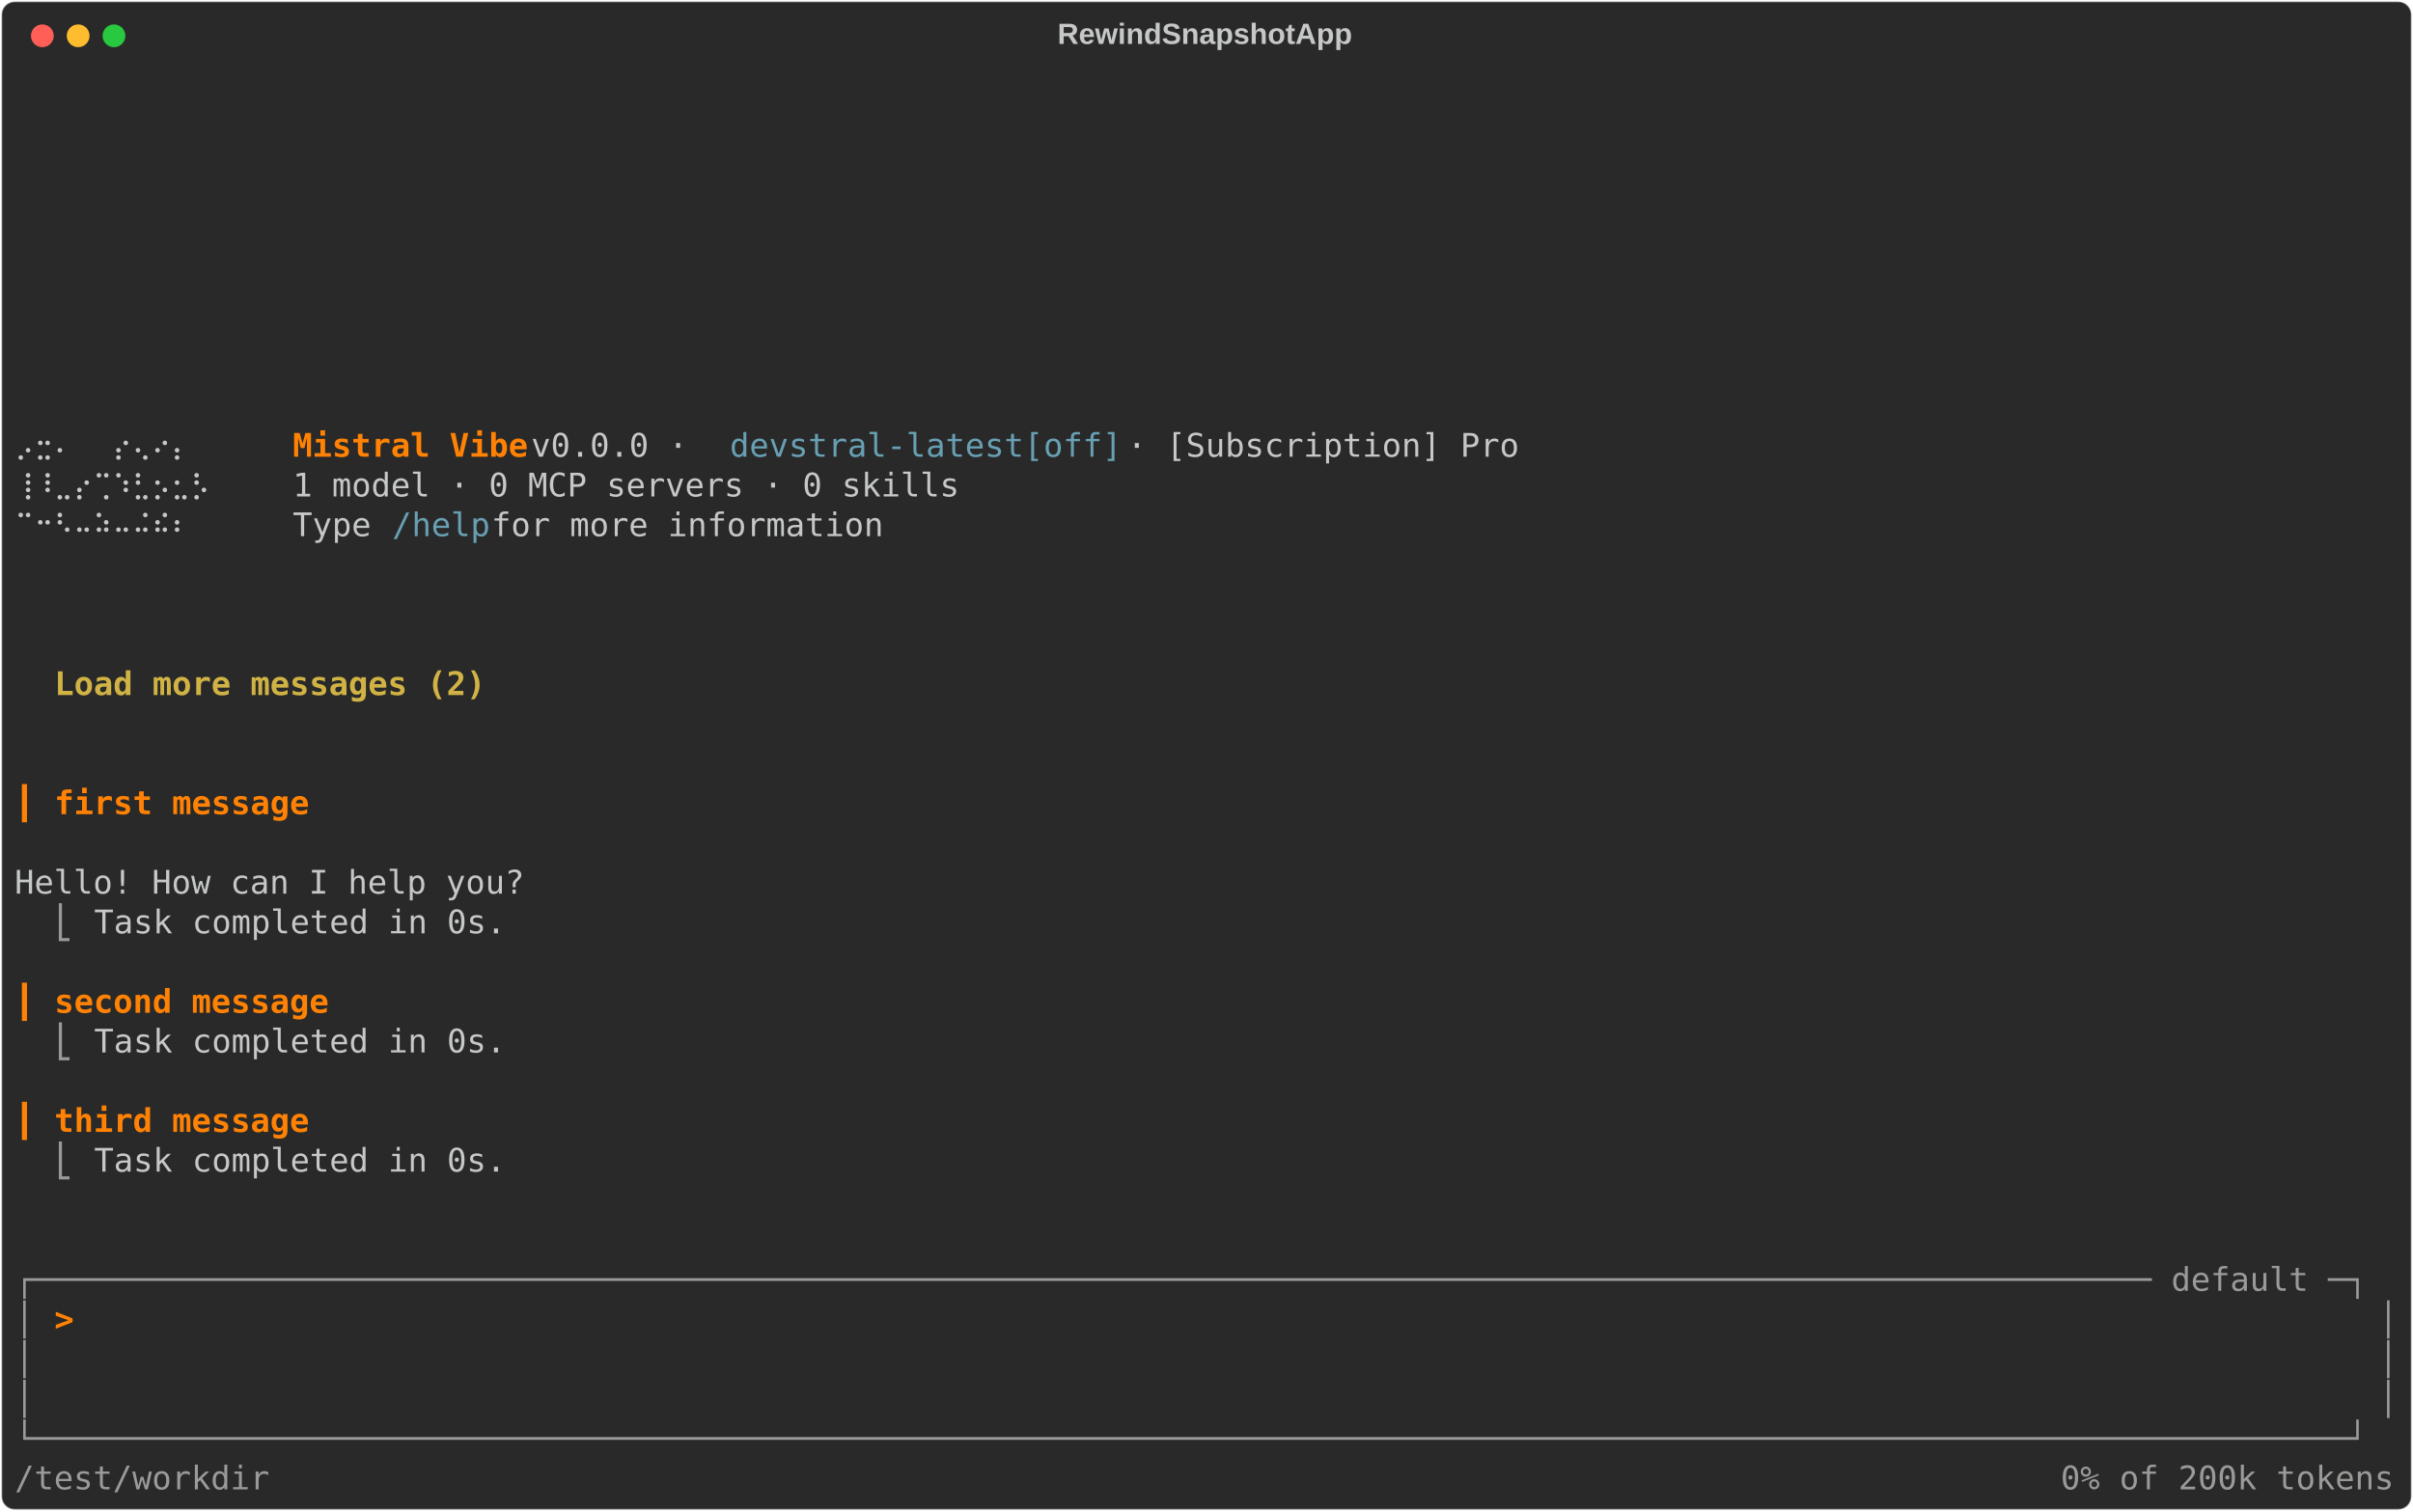
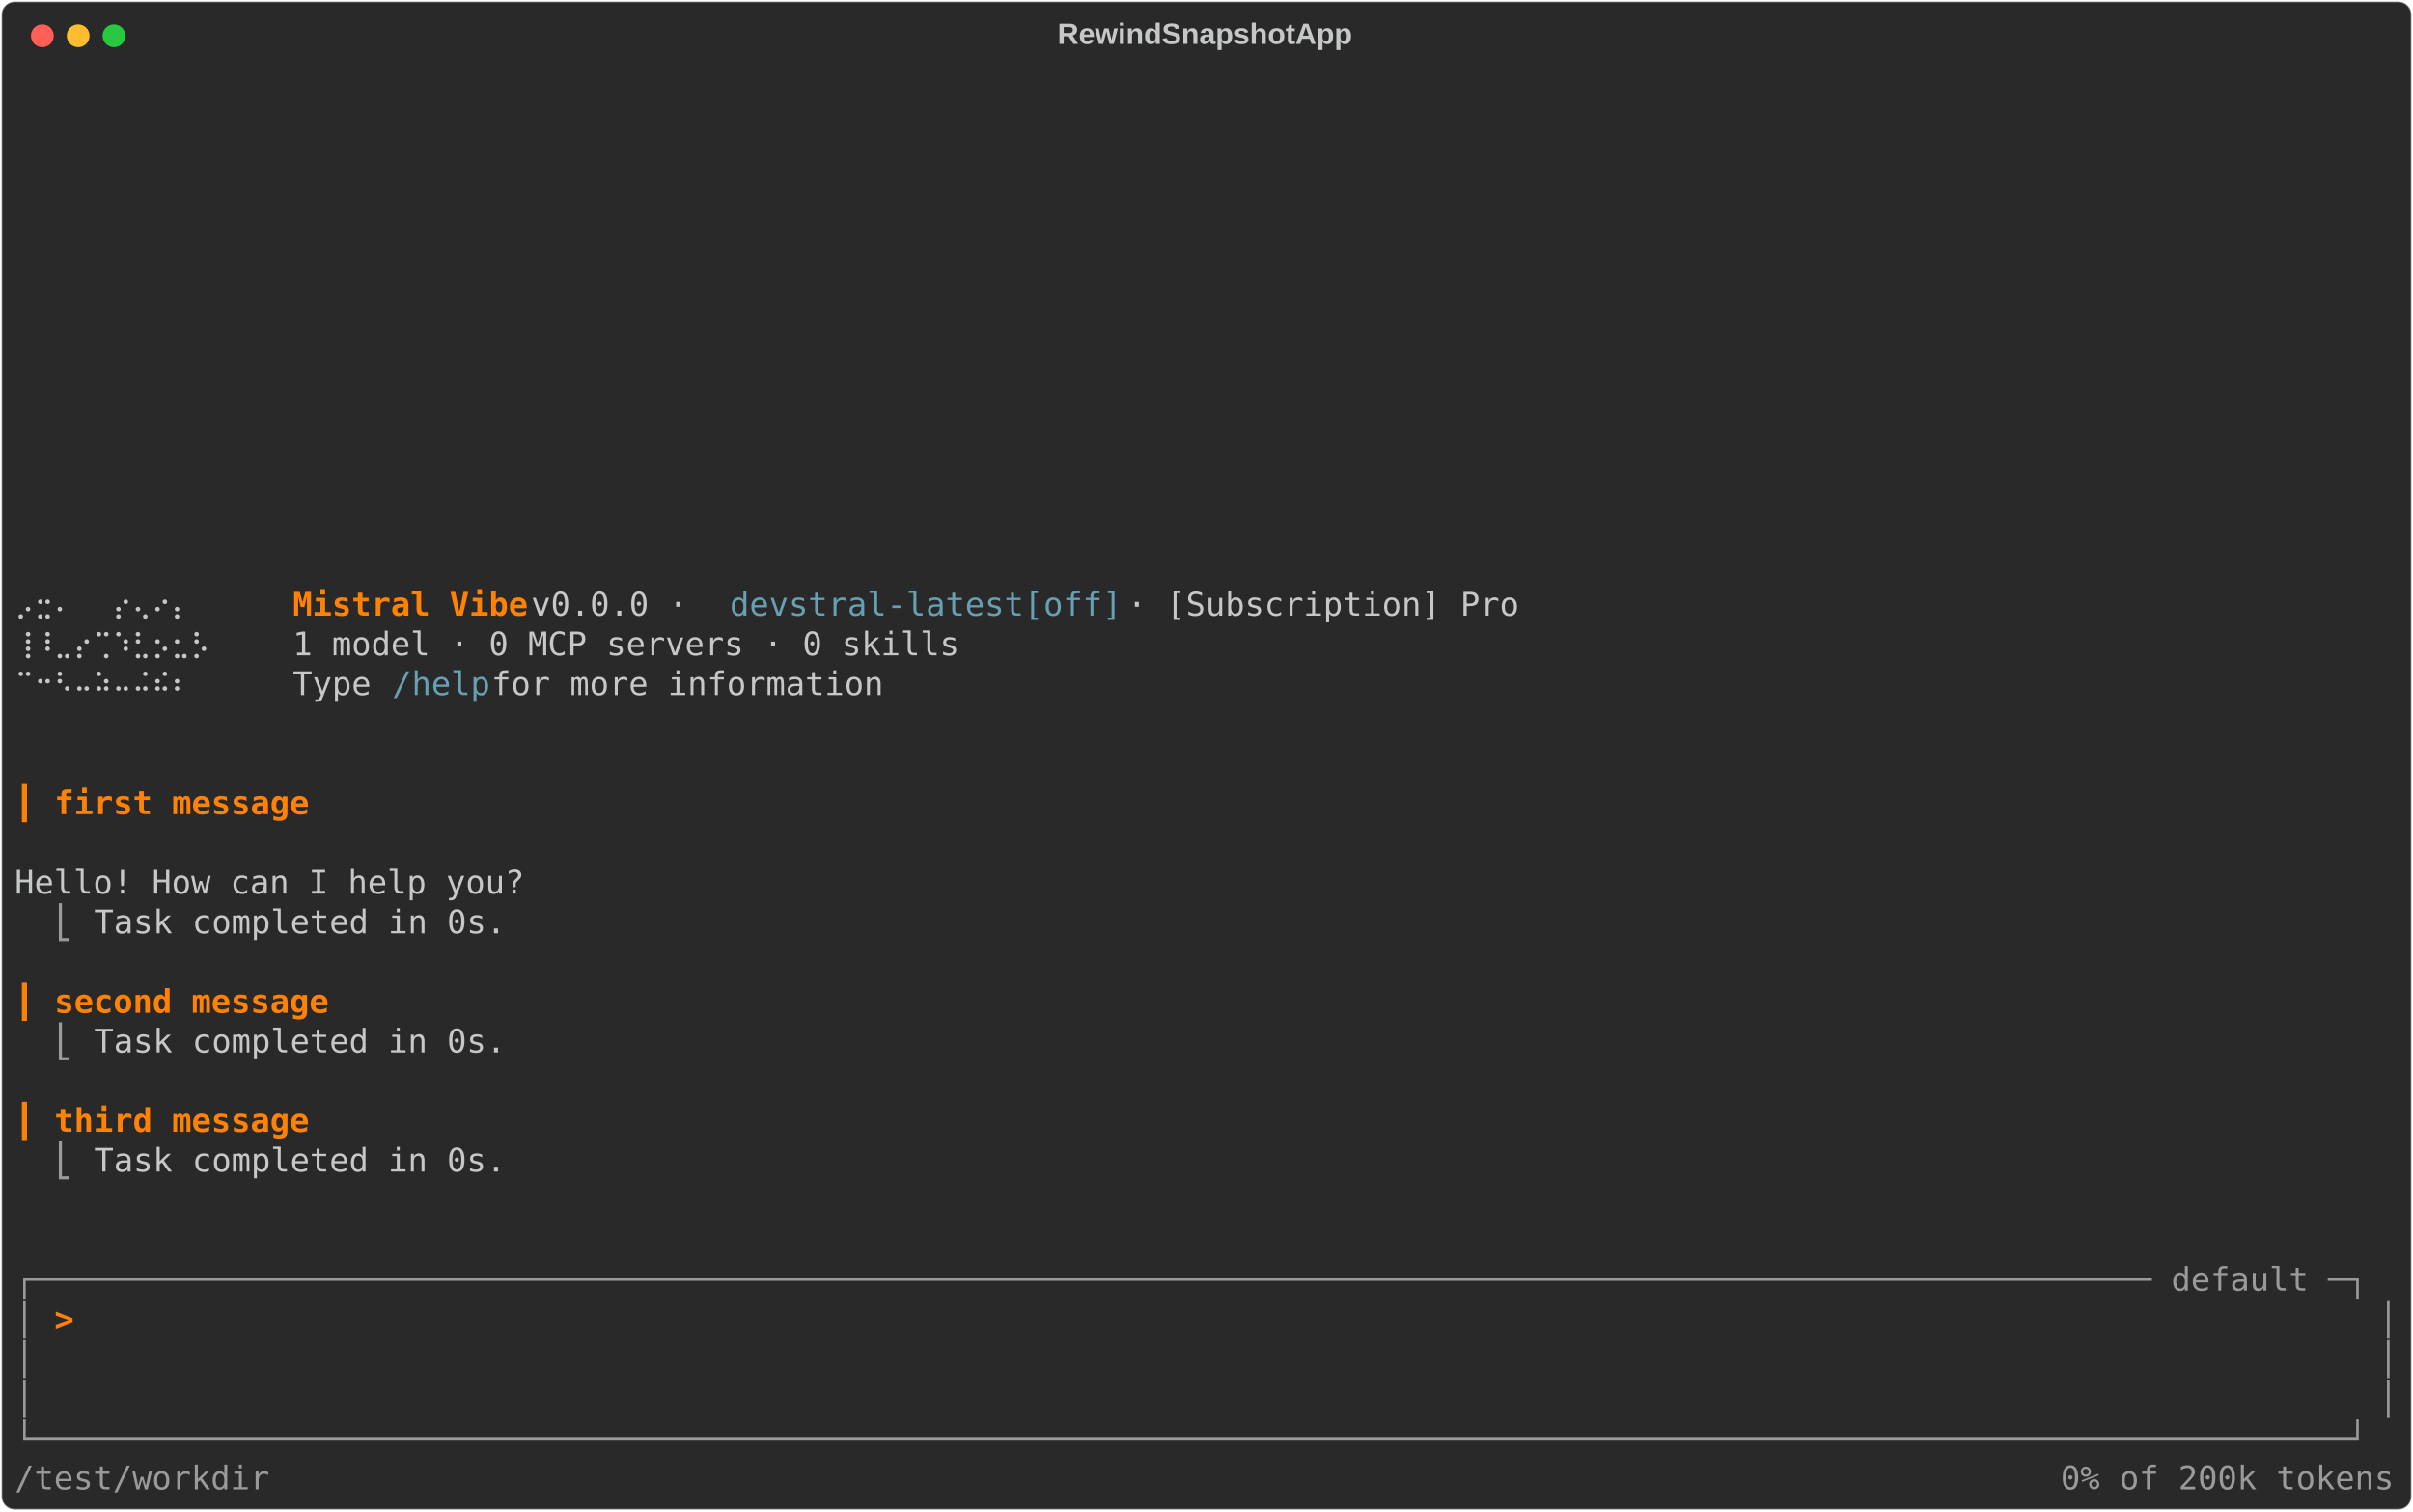
<svg xmlns="http://www.w3.org/2000/svg" class="rich-terminal" viewBox="0 0 1482 928.4">
  <style>

    @font-face {
        font-family: "Fira Code";
        src: local("FiraCode-Regular"),
                url("https://cdnjs.cloudflare.com/ajax/libs/firacode/6.2.0/woff2/FiraCode-Regular.woff2") format("woff2"),
                url("https://cdnjs.cloudflare.com/ajax/libs/firacode/6.2.0/woff/FiraCode-Regular.woff") format("woff");
        font-style: normal;
        font-weight: 400;
    }
    @font-face {
        font-family: "Fira Code";
        src: local("FiraCode-Bold"),
                url("https://cdnjs.cloudflare.com/ajax/libs/firacode/6.2.0/woff2/FiraCode-Bold.woff2") format("woff2"),
                url("https://cdnjs.cloudflare.com/ajax/libs/firacode/6.2.0/woff/FiraCode-Bold.woff") format("woff");
        font-style: bold;
        font-weight: 700;
    }

    .terminal-matrix {
        font-family: Fira Code, monospace;
        font-size: 20px;
        line-height: 24.4px;
        font-variant-east-asian: full-width;
    }

    .terminal-title {
        font-size: 18px;
        font-weight: bold;
        font-family: arial;
    }

    .terminal-r1 { fill: #c5c8c6 }
.terminal-r2 { fill: #ff8205;font-weight: bold }
.terminal-r3 { fill: #68a0b3 }
- .terminal-r4 { fill: #d0b344;font-weight: bold }
- .terminal-r5 { fill: #ff8205 }
- .terminal-r6 { fill: #9a9b99 }
+ .terminal-r4 { fill: #ff8205 }
+ .terminal-r5 { fill: #9a9b99 }
    </style>
  <defs>
    <clipPath id="terminal-clip-terminal">
      <rect x="0" y="0" width="1463.0" height="877.4" />
    </clipPath>
    <clipPath id="terminal-line-0">
      <rect x="0" y="1.5" width="1464" height="24.65" />
    </clipPath>
    <clipPath id="terminal-line-1">
      <rect x="0" y="25.9" width="1464" height="24.65" />
    </clipPath>
    <clipPath id="terminal-line-2">
      <rect x="0" y="50.3" width="1464" height="24.65" />
    </clipPath>
    <clipPath id="terminal-line-3">
      <rect x="0" y="74.7" width="1464" height="24.65" />
    </clipPath>
    <clipPath id="terminal-line-4">
      <rect x="0" y="99.1" width="1464" height="24.65" />
    </clipPath>
    <clipPath id="terminal-line-5">
      <rect x="0" y="123.5" width="1464" height="24.65" />
    </clipPath>
    <clipPath id="terminal-line-6">
      <rect x="0" y="147.9" width="1464" height="24.65" />
    </clipPath>
    <clipPath id="terminal-line-7">
      <rect x="0" y="172.3" width="1464" height="24.65" />
    </clipPath>
    <clipPath id="terminal-line-8">
      <rect x="0" y="196.7" width="1464" height="24.65" />
    </clipPath>
    <clipPath id="terminal-line-9">
      <rect x="0" y="221.1" width="1464" height="24.65" />
    </clipPath>
    <clipPath id="terminal-line-10">
      <rect x="0" y="245.5" width="1464" height="24.65" />
    </clipPath>
    <clipPath id="terminal-line-11">
      <rect x="0" y="269.9" width="1464" height="24.65" />
    </clipPath>
    <clipPath id="terminal-line-12">
      <rect x="0" y="294.3" width="1464" height="24.65" />
    </clipPath>
    <clipPath id="terminal-line-13">
      <rect x="0" y="318.7" width="1464" height="24.65" />
    </clipPath>
    <clipPath id="terminal-line-14">
      <rect x="0" y="343.1" width="1464" height="24.65" />
    </clipPath>
    <clipPath id="terminal-line-15">
      <rect x="0" y="367.5" width="1464" height="24.65" />
    </clipPath>
    <clipPath id="terminal-line-16">
      <rect x="0" y="391.9" width="1464" height="24.65" />
    </clipPath>
    <clipPath id="terminal-line-17">
      <rect x="0" y="416.3" width="1464" height="24.65" />
    </clipPath>
    <clipPath id="terminal-line-18">
      <rect x="0" y="440.7" width="1464" height="24.65" />
    </clipPath>
    <clipPath id="terminal-line-19">
      <rect x="0" y="465.1" width="1464" height="24.65" />
    </clipPath>
    <clipPath id="terminal-line-20">
      <rect x="0" y="489.5" width="1464" height="24.65" />
    </clipPath>
    <clipPath id="terminal-line-21">
      <rect x="0" y="513.9" width="1464" height="24.65" />
    </clipPath>
    <clipPath id="terminal-line-22">
      <rect x="0" y="538.3" width="1464" height="24.65" />
    </clipPath>
    <clipPath id="terminal-line-23">
      <rect x="0" y="562.7" width="1464" height="24.65" />
    </clipPath>
    <clipPath id="terminal-line-24">
      <rect x="0" y="587.1" width="1464" height="24.65" />
    </clipPath>
    <clipPath id="terminal-line-25">
      <rect x="0" y="611.5" width="1464" height="24.65" />
    </clipPath>
    <clipPath id="terminal-line-26">
      <rect x="0" y="635.9" width="1464" height="24.65" />
    </clipPath>
    <clipPath id="terminal-line-27">
      <rect x="0" y="660.3" width="1464" height="24.65" />
    </clipPath>
    <clipPath id="terminal-line-28">
      <rect x="0" y="684.7" width="1464" height="24.65" />
    </clipPath>
    <clipPath id="terminal-line-29">
      <rect x="0" y="709.1" width="1464" height="24.65" />
    </clipPath>
    <clipPath id="terminal-line-30">
      <rect x="0" y="733.5" width="1464" height="24.65" />
    </clipPath>
    <clipPath id="terminal-line-31">
      <rect x="0" y="757.9" width="1464" height="24.65" />
    </clipPath>
    <clipPath id="terminal-line-32">
      <rect x="0" y="782.3" width="1464" height="24.65" />
    </clipPath>
    <clipPath id="terminal-line-33">
      <rect x="0" y="806.7" width="1464" height="24.65" />
    </clipPath>
    <clipPath id="terminal-line-34">
      <rect x="0" y="831.1" width="1464" height="24.65" />
    </clipPath>
  </defs>
  <rect fill="#292929" stroke="rgba(255,255,255,0.35)" stroke-width="1" x="1" y="1" width="1480" height="926.4" rx="8" />
  <text class="terminal-title" fill="#c5c8c6" text-anchor="middle" x="740" y="27">RewindSnapshotApp</text>
  <g transform="translate(26,22)">
    <circle cx="0" cy="0" r="7" fill="#ff5f57" />
    <circle cx="22" cy="0" r="7" fill="#febc2e" />
    <circle cx="44" cy="0" r="7" fill="#28c840" />
  </g>
  <g transform="translate(9, 41)" clip-path="url(#terminal-clip-terminal)">
    <g class="terminal-matrix">
      <text class="terminal-r1" x="1464" y="20" textLength="12.2" clip-path="url(#terminal-line-0)">
</text>
      <text class="terminal-r1" x="1464" y="44.4" textLength="12.2" clip-path="url(#terminal-line-1)">
</text>
      <text class="terminal-r1" x="1464" y="68.8" textLength="12.2" clip-path="url(#terminal-line-2)">
</text>
      <text class="terminal-r1" x="1464" y="93.2" textLength="12.2" clip-path="url(#terminal-line-3)">
</text>
      <text class="terminal-r1" x="1464" y="117.6" textLength="12.2" clip-path="url(#terminal-line-4)">
</text>
      <text class="terminal-r1" x="1464" y="142" textLength="12.2" clip-path="url(#terminal-line-5)">
</text>
      <text class="terminal-r1" x="1464" y="166.4" textLength="12.2" clip-path="url(#terminal-line-6)">
</text>
      <text class="terminal-r1" x="1464" y="190.8" textLength="12.2" clip-path="url(#terminal-line-7)">
</text>
      <text class="terminal-r1" x="1464" y="215.2" textLength="12.2" clip-path="url(#terminal-line-8)">
</text>
-       <text class="terminal-r1" x="0" y="239.6" textLength="134.2" clip-path="url(#terminal-line-9)">  ⡠⣒⠄  ⡔⢄⠔⡄</text>
-       <text class="terminal-r2" x="170.8" y="239.6" textLength="146.4" clip-path="url(#terminal-line-9)">Mistral Vibe</text>
-       <text class="terminal-r1" x="317.2" y="239.6" textLength="122" clip-path="url(#terminal-line-9)"> v0.0.0 · </text>
-       <text class="terminal-r3" x="439.2" y="239.6" textLength="244" clip-path="url(#terminal-line-9)">devstral-latest[off]</text>
-       <text class="terminal-r1" x="683.2" y="239.6" textLength="256.2" clip-path="url(#terminal-line-9)"> · [Subscription] Pro</text>
      <text class="terminal-r1" x="1464" y="239.6" textLength="12.2" clip-path="url(#terminal-line-9)">
</text>
-       <text class="terminal-r1" x="0" y="264" textLength="134.2" clip-path="url(#terminal-line-10)"> ⢸⠸⣀⡔⢉⠱⣃⡢⣂⡣</text>
-       <text class="terminal-r1" x="170.8" y="264" textLength="414.8" clip-path="url(#terminal-line-10)">1 model · 0 MCP servers · 0 skills</text>
      <text class="terminal-r1" x="1464" y="264" textLength="12.2" clip-path="url(#terminal-line-10)">
</text>
-       <text class="terminal-r1" x="0" y="288.4" textLength="134.2" clip-path="url(#terminal-line-11)">  ⠉⠒⠣⠤⠵⠤⠬⠮⠆</text>
-       <text class="terminal-r1" x="170.8" y="288.4" textLength="61" clip-path="url(#terminal-line-11)">Type </text>
-       <text class="terminal-r3" x="231.8" y="288.4" textLength="61" clip-path="url(#terminal-line-11)">/help</text>
-       <text class="terminal-r1" x="292.8" y="288.4" textLength="256.2" clip-path="url(#terminal-line-11)"> for more information</text>
      <text class="terminal-r1" x="1464" y="288.4" textLength="12.2" clip-path="url(#terminal-line-11)">
</text>
      <text class="terminal-r1" x="1464" y="312.8" textLength="12.2" clip-path="url(#terminal-line-12)">
</text>
+       <text class="terminal-r1" x="0" y="337.2" textLength="134.2" clip-path="url(#terminal-line-13)">  ⡠⣒⠄  ⡔⢄⠔⡄</text>
+       <text class="terminal-r2" x="170.8" y="337.2" textLength="146.4" clip-path="url(#terminal-line-13)">Mistral Vibe</text>
+       <text class="terminal-r1" x="317.2" y="337.2" textLength="122" clip-path="url(#terminal-line-13)"> v0.0.0 · </text>
+       <text class="terminal-r3" x="439.2" y="337.2" textLength="244" clip-path="url(#terminal-line-13)">devstral-latest[off]</text>
+       <text class="terminal-r1" x="683.2" y="337.2" textLength="256.2" clip-path="url(#terminal-line-13)"> · [Subscription] Pro</text>
      <text class="terminal-r1" x="1464" y="337.2" textLength="12.2" clip-path="url(#terminal-line-13)">
</text>
+       <text class="terminal-r1" x="0" y="361.6" textLength="134.2" clip-path="url(#terminal-line-14)"> ⢸⠸⣀⡔⢉⠱⣃⡢⣂⡣</text>
+       <text class="terminal-r1" x="170.8" y="361.6" textLength="414.8" clip-path="url(#terminal-line-14)">1 model · 0 MCP servers · 0 skills</text>
      <text class="terminal-r1" x="1464" y="361.6" textLength="12.2" clip-path="url(#terminal-line-14)">
</text>
-       <text class="terminal-r4" x="24.4" y="386" textLength="268.4" clip-path="url(#terminal-line-15)">Load more messages (2)</text>
+       <text class="terminal-r1" x="0" y="386" textLength="134.2" clip-path="url(#terminal-line-15)">  ⠉⠒⠣⠤⠵⠤⠬⠮⠆</text>
+       <text class="terminal-r1" x="170.8" y="386" textLength="61" clip-path="url(#terminal-line-15)">Type </text>
+       <text class="terminal-r3" x="231.8" y="386" textLength="61" clip-path="url(#terminal-line-15)">/help</text>
+       <text class="terminal-r1" x="292.8" y="386" textLength="256.2" clip-path="url(#terminal-line-15)"> for more information</text>
      <text class="terminal-r1" x="1464" y="386" textLength="12.2" clip-path="url(#terminal-line-15)">
</text>
      <text class="terminal-r1" x="1464" y="410.4" textLength="12.2" clip-path="url(#terminal-line-16)">
</text>
      <text class="terminal-r1" x="1464" y="434.8" textLength="12.2" clip-path="url(#terminal-line-17)">
</text>
-       <text class="terminal-r5" x="0" y="459.2" textLength="12.2" clip-path="url(#terminal-line-18)">┃</text>
+       <text class="terminal-r4" x="0" y="459.2" textLength="12.2" clip-path="url(#terminal-line-18)">┃</text>
      <text class="terminal-r2" x="24.4" y="459.2" textLength="158.6" clip-path="url(#terminal-line-18)">first message</text>
      <text class="terminal-r1" x="1464" y="459.2" textLength="12.2" clip-path="url(#terminal-line-18)">
</text>
      <text class="terminal-r1" x="1464" y="483.6" textLength="12.2" clip-path="url(#terminal-line-19)">
</text>
      <text class="terminal-r1" x="0" y="508" textLength="317.2" clip-path="url(#terminal-line-20)">Hello! How can I help you?</text>
      <text class="terminal-r1" x="1464" y="508" textLength="12.2" clip-path="url(#terminal-line-20)">
</text>
-       <text class="terminal-r6" x="24.4" y="532.4" textLength="12.2" clip-path="url(#terminal-line-21)">⎣</text>
+       <text class="terminal-r5" x="24.4" y="532.4" textLength="12.2" clip-path="url(#terminal-line-21)">⎣</text>
      <text class="terminal-r1" x="48.8" y="532.4" textLength="256.2" clip-path="url(#terminal-line-21)">Task completed in 0s.</text>
      <text class="terminal-r1" x="1464" y="532.4" textLength="12.2" clip-path="url(#terminal-line-21)">
</text>
      <text class="terminal-r1" x="1464" y="556.8" textLength="12.2" clip-path="url(#terminal-line-22)">
</text>
-       <text class="terminal-r5" x="0" y="581.2" textLength="12.2" clip-path="url(#terminal-line-23)">┃</text>
+       <text class="terminal-r4" x="0" y="581.2" textLength="12.2" clip-path="url(#terminal-line-23)">┃</text>
      <text class="terminal-r2" x="24.4" y="581.2" textLength="170.8" clip-path="url(#terminal-line-23)">second message</text>
      <text class="terminal-r1" x="1464" y="581.2" textLength="12.2" clip-path="url(#terminal-line-23)">
</text>
-       <text class="terminal-r6" x="24.4" y="605.6" textLength="12.2" clip-path="url(#terminal-line-24)">⎣</text>
+       <text class="terminal-r5" x="24.4" y="605.6" textLength="12.2" clip-path="url(#terminal-line-24)">⎣</text>
      <text class="terminal-r1" x="48.8" y="605.6" textLength="256.2" clip-path="url(#terminal-line-24)">Task completed in 0s.</text>
      <text class="terminal-r1" x="1464" y="605.6" textLength="12.2" clip-path="url(#terminal-line-24)">
</text>
      <text class="terminal-r1" x="1464" y="630" textLength="12.2" clip-path="url(#terminal-line-25)">
</text>
-       <text class="terminal-r5" x="0" y="654.4" textLength="12.2" clip-path="url(#terminal-line-26)">┃</text>
+       <text class="terminal-r4" x="0" y="654.4" textLength="12.2" clip-path="url(#terminal-line-26)">┃</text>
      <text class="terminal-r2" x="24.4" y="654.4" textLength="158.6" clip-path="url(#terminal-line-26)">third message</text>
      <text class="terminal-r1" x="1464" y="654.4" textLength="12.2" clip-path="url(#terminal-line-26)">
</text>
-       <text class="terminal-r6" x="24.4" y="678.8" textLength="12.2" clip-path="url(#terminal-line-27)">⎣</text>
+       <text class="terminal-r5" x="24.4" y="678.8" textLength="12.2" clip-path="url(#terminal-line-27)">⎣</text>
      <text class="terminal-r1" x="48.8" y="678.8" textLength="256.2" clip-path="url(#terminal-line-27)">Task completed in 0s.</text>
      <text class="terminal-r1" x="1464" y="678.8" textLength="12.2" clip-path="url(#terminal-line-27)">
</text>
      <text class="terminal-r1" x="1464" y="703.2" textLength="12.2" clip-path="url(#terminal-line-28)">
</text>
      <text class="terminal-r1" x="1464" y="727.6" textLength="12.2" clip-path="url(#terminal-line-29)">
</text>
-       <text class="terminal-r6" x="0" y="752" textLength="1464" clip-path="url(#terminal-line-30)">┌──────────────────────────────────────────────────────────────────────────────────────────────────────────── default ─┐</text>
+       <text class="terminal-r5" x="0" y="752" textLength="1464" clip-path="url(#terminal-line-30)">┌──────────────────────────────────────────────────────────────────────────────────────────────────────────── default ─┐</text>
      <text class="terminal-r1" x="1464" y="752" textLength="12.2" clip-path="url(#terminal-line-30)">
</text>
-       <text class="terminal-r6" x="0" y="776.4" textLength="12.2" clip-path="url(#terminal-line-31)">│</text>
+       <text class="terminal-r5" x="0" y="776.4" textLength="12.2" clip-path="url(#terminal-line-31)">│</text>
      <text class="terminal-r2" x="24.4" y="776.4" textLength="12.2" clip-path="url(#terminal-line-31)">&gt;</text>
-       <text class="terminal-r6" x="1451.8" y="776.4" textLength="12.2" clip-path="url(#terminal-line-31)">│</text>
+       <text class="terminal-r5" x="1451.8" y="776.4" textLength="12.2" clip-path="url(#terminal-line-31)">│</text>
      <text class="terminal-r1" x="1464" y="776.4" textLength="12.2" clip-path="url(#terminal-line-31)">
</text>
-       <text class="terminal-r6" x="0" y="800.8" textLength="12.2" clip-path="url(#terminal-line-32)">│</text>
-       <text class="terminal-r6" x="1451.8" y="800.8" textLength="12.2" clip-path="url(#terminal-line-32)">│</text>
+       <text class="terminal-r5" x="0" y="800.8" textLength="12.2" clip-path="url(#terminal-line-32)">│</text>
+       <text class="terminal-r5" x="1451.8" y="800.8" textLength="12.2" clip-path="url(#terminal-line-32)">│</text>
      <text class="terminal-r1" x="1464" y="800.8" textLength="12.2" clip-path="url(#terminal-line-32)">
</text>
-       <text class="terminal-r6" x="0" y="825.2" textLength="12.2" clip-path="url(#terminal-line-33)">│</text>
-       <text class="terminal-r6" x="1451.8" y="825.2" textLength="12.2" clip-path="url(#terminal-line-33)">│</text>
+       <text class="terminal-r5" x="0" y="825.2" textLength="12.2" clip-path="url(#terminal-line-33)">│</text>
+       <text class="terminal-r5" x="1451.8" y="825.2" textLength="12.2" clip-path="url(#terminal-line-33)">│</text>
      <text class="terminal-r1" x="1464" y="825.2" textLength="12.2" clip-path="url(#terminal-line-33)">
</text>
-       <text class="terminal-r6" x="0" y="849.6" textLength="1464" clip-path="url(#terminal-line-34)">└──────────────────────────────────────────────────────────────────────────────────────────────────────────────────────┘</text>
+       <text class="terminal-r5" x="0" y="849.6" textLength="1464" clip-path="url(#terminal-line-34)">└──────────────────────────────────────────────────────────────────────────────────────────────────────────────────────┘</text>
      <text class="terminal-r1" x="1464" y="849.6" textLength="12.2" clip-path="url(#terminal-line-34)">
</text>
-       <text class="terminal-r6" x="0" y="874" textLength="158.6" clip-path="url(#terminal-line-35)">/test/workdir</text>
-       <text class="terminal-r6" x="1256.6" y="874" textLength="207.4" clip-path="url(#terminal-line-35)">0% of 200k tokens</text>
+       <text class="terminal-r5" x="0" y="874" textLength="158.6" clip-path="url(#terminal-line-35)">/test/workdir</text>
+       <text class="terminal-r5" x="1256.6" y="874" textLength="207.4" clip-path="url(#terminal-line-35)">0% of 200k tokens</text>
    </g>
  </g>
</svg>
